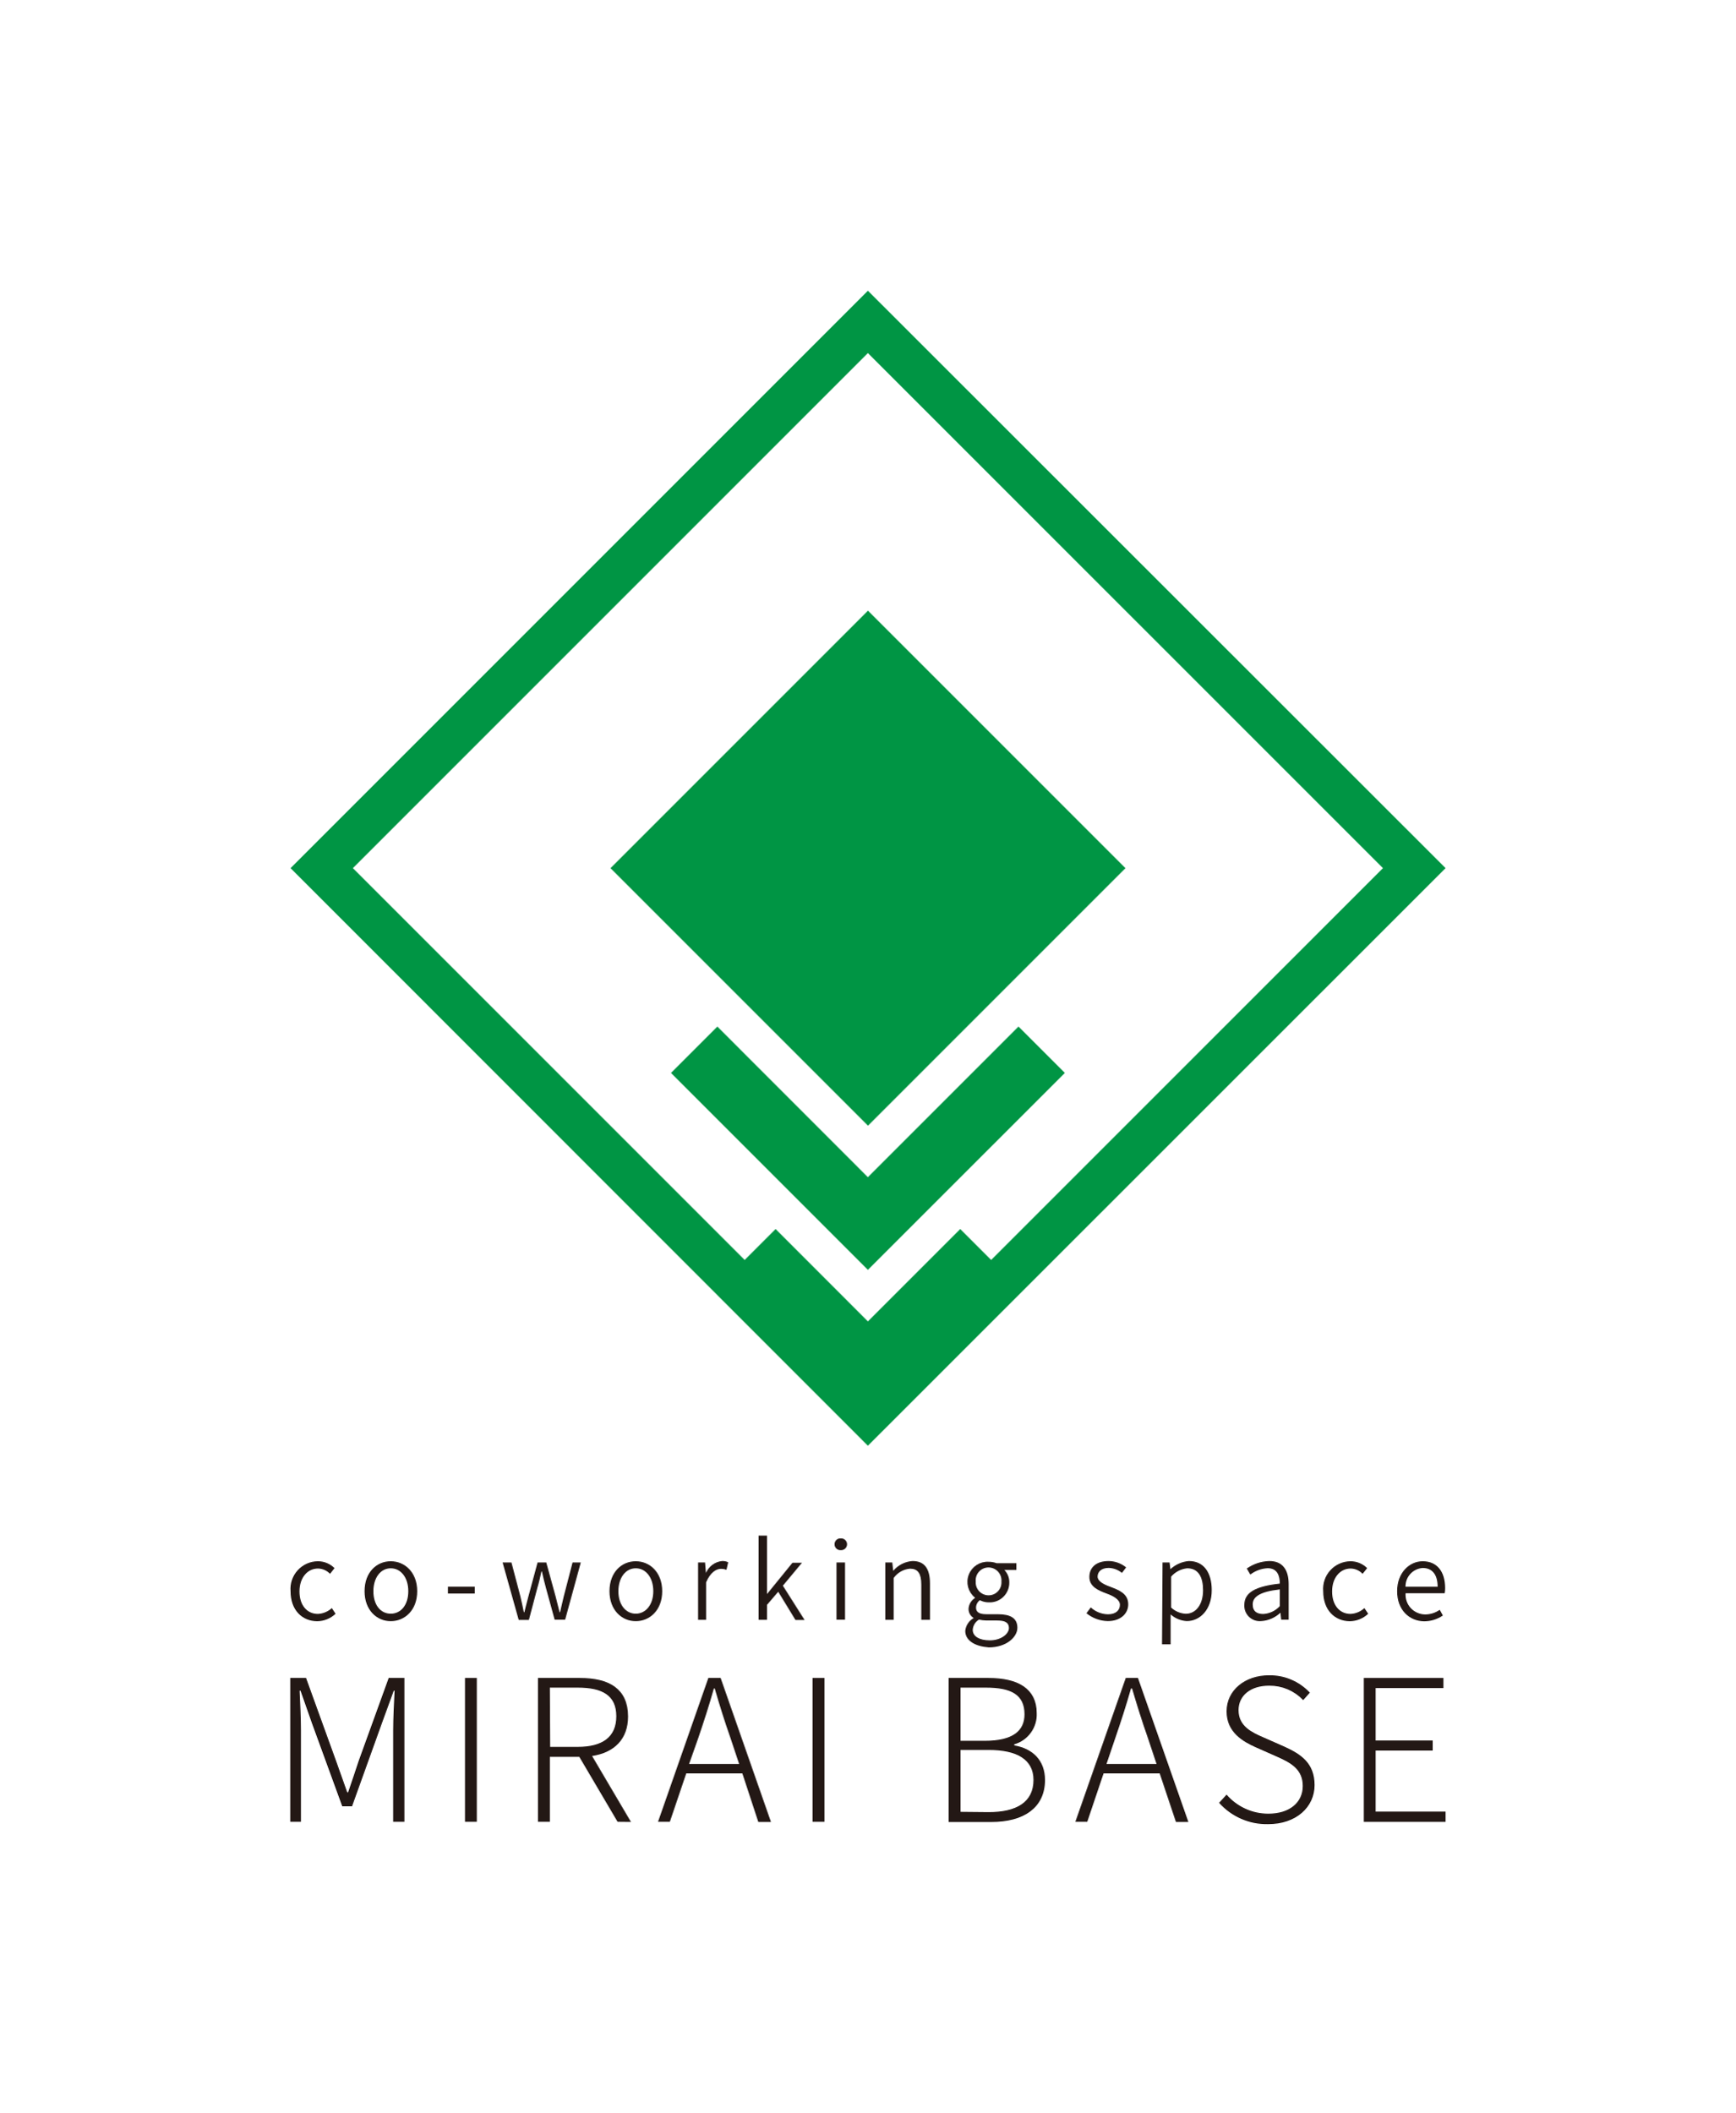
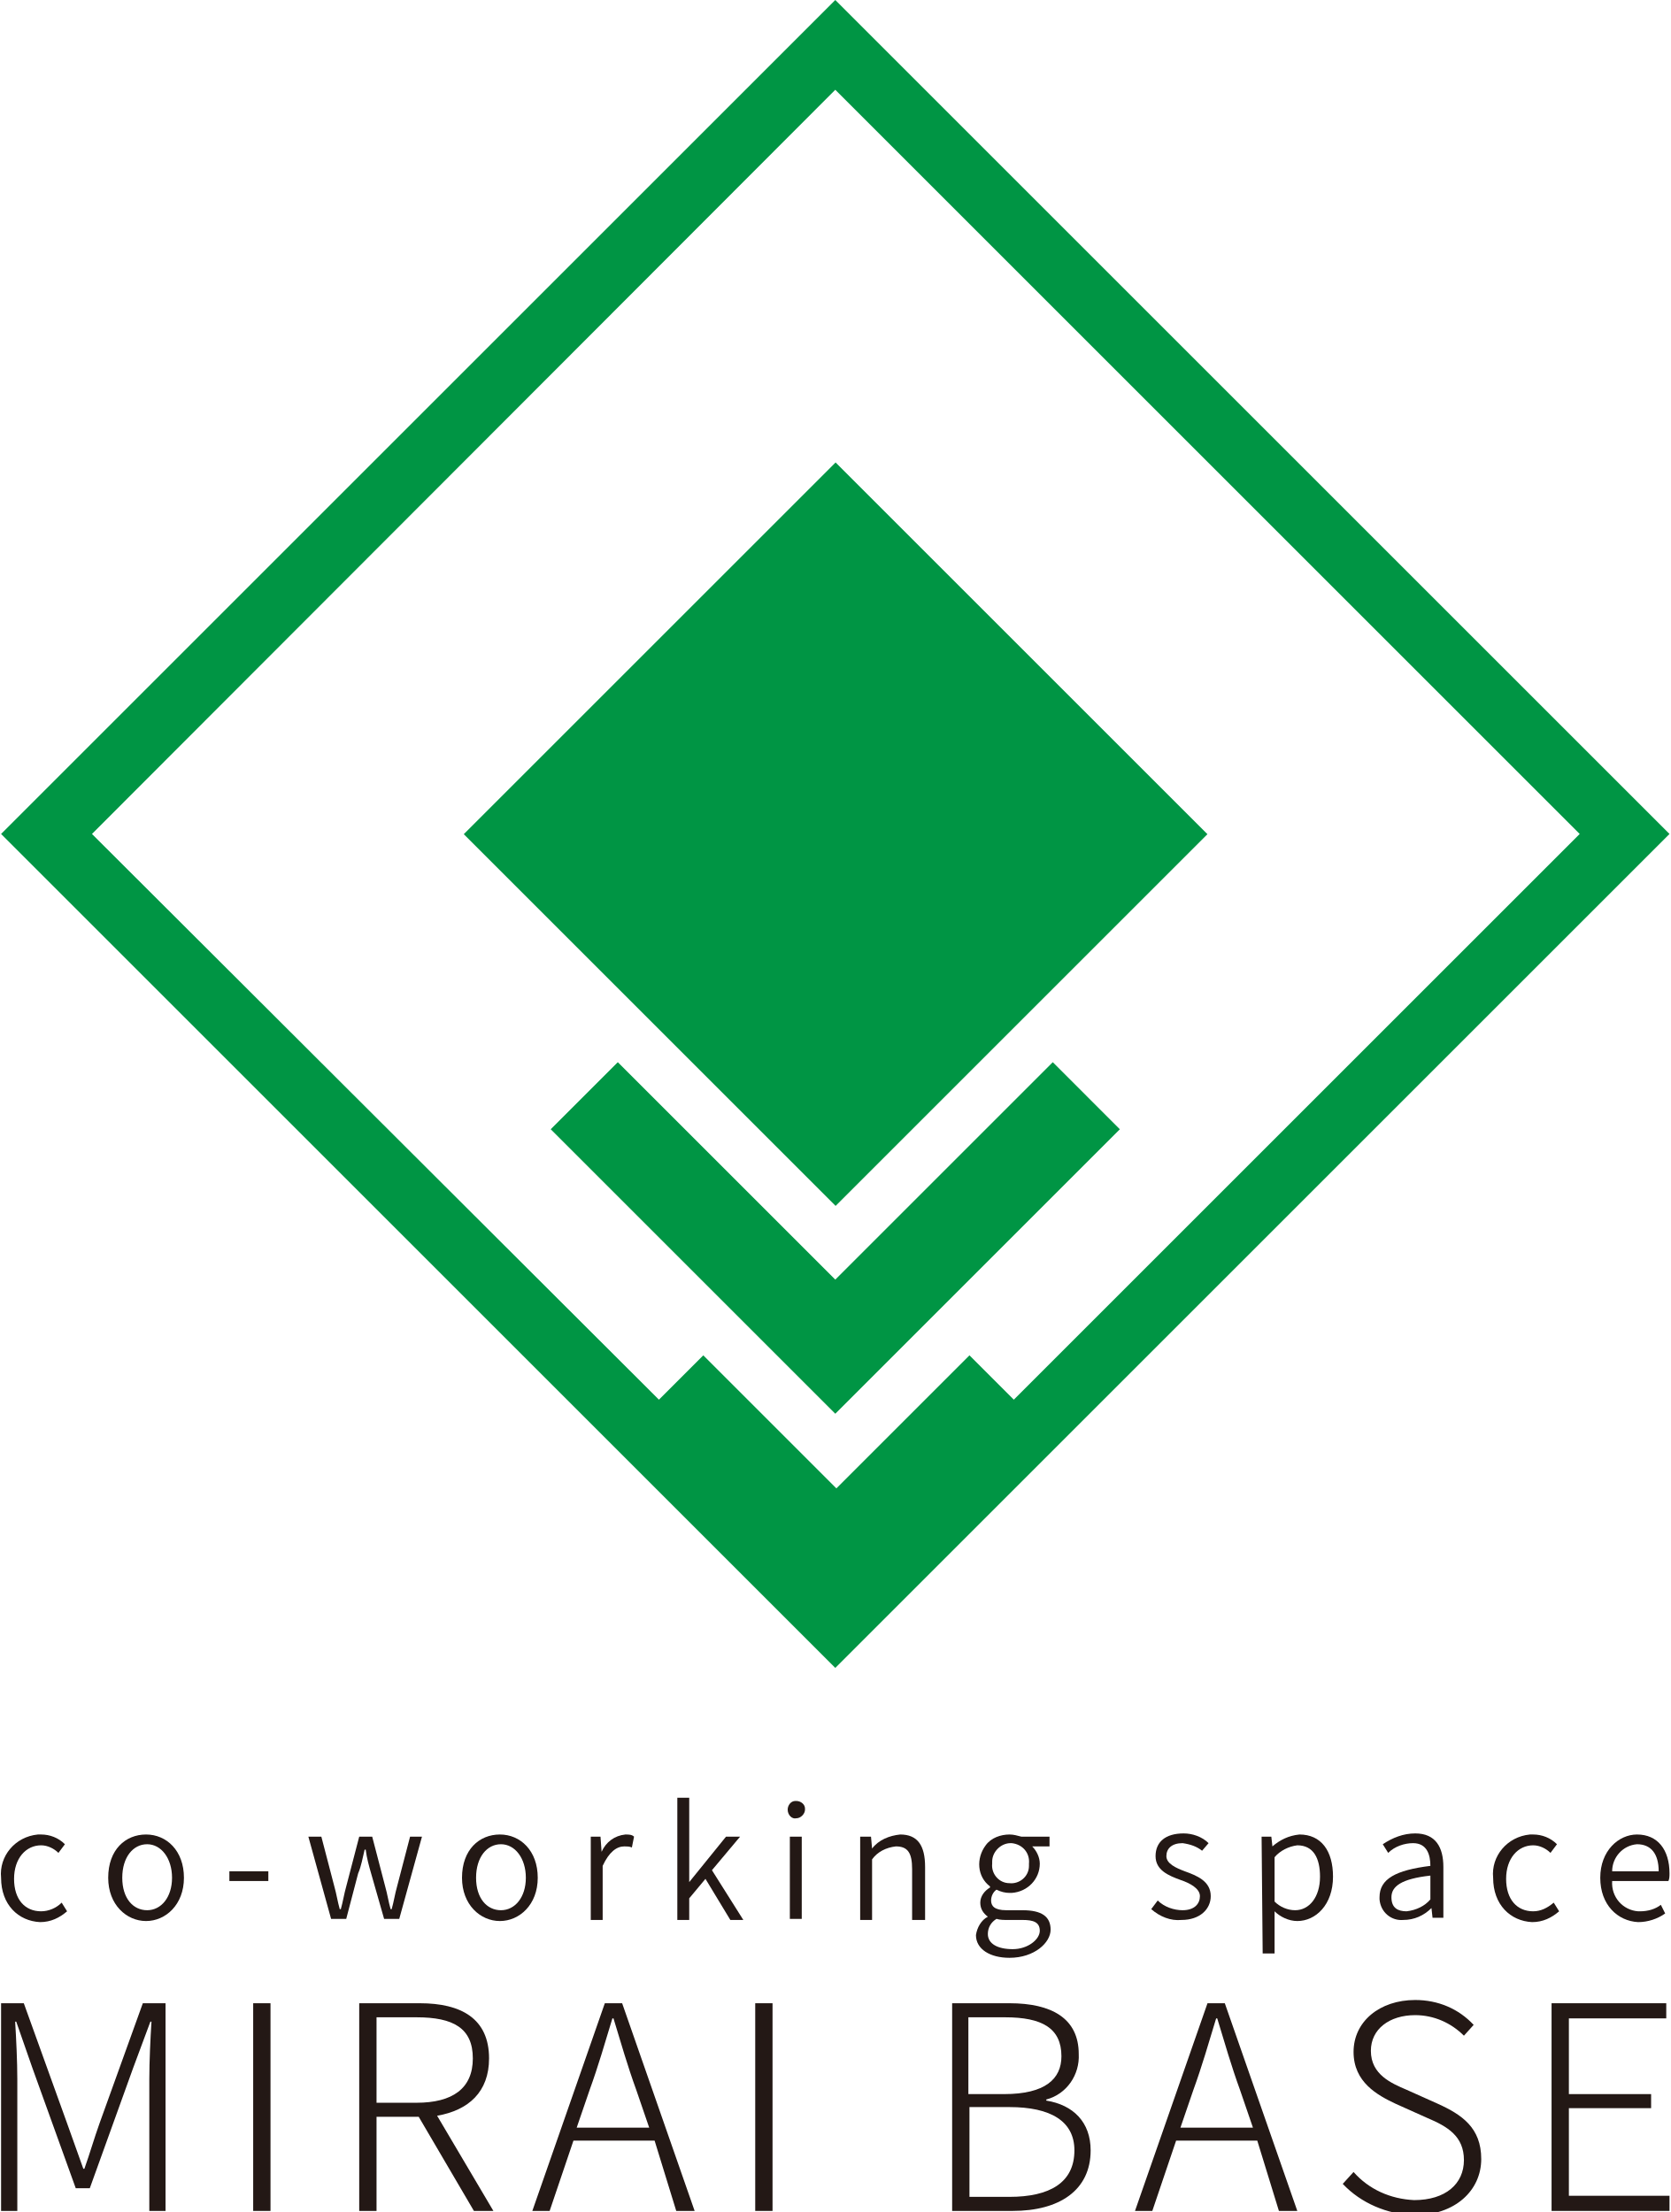
- <svg xmlns="http://www.w3.org/2000/svg" id="レイヤー_1" data-name="レイヤー 1" viewBox="0 0 231.75 281.96">
-   <defs>
-     <style>.cls-1{fill:#231815;}.cls-2{fill:#009544;}</style>
-   </defs>
-   <path class="cls-1" d="M38.75,224h2.11l4,11.05,1.5,4.22h.11c.5-1.4.94-2.82,1.42-4.22l4-11.05h2.1V243.2h-1.5V231c0-1.58.11-3.69.19-5.3h-.11L51,230l-4,11.13H45.69L41.63,230l-1.51-4.3H40c.08,1.61.18,3.72.18,5.3V243.2H38.75Z" />
-   <path class="cls-1" d="M62.08,224h1.58V243.2H62.08Z" />
-   <path class="cls-1" d="M82.45,243.2l-5.11-8.67H73.41v8.67H71.82V224h5.62c3.82,0,6.41,1.4,6.41,5.14,0,3.06-1.87,4.83-4.8,5.28l5.19,8.8Zm-9-10h3.66c3.33,0,5.17-1.32,5.17-4.09s-1.84-3.82-5.17-3.82H73.41Z" />
-   <path class="cls-1" d="M99.11,236.74H91.62l-2.19,6.46H87.85L94.57,224h1.64l6.72,19.22h-1.69Zm-.43-1.26L97.52,232c-.79-2.24-1.42-4.27-2.1-6.6h-.11c-.66,2.33-1.32,4.36-2.08,6.6L92,235.48Z" />
-   <path class="cls-1" d="M108.48,224h1.59V243.2h-1.59Z" />
-   <path class="cls-1" d="M126.65,224H132c3.88,0,6.41,1.42,6.41,4.67a4.13,4.13,0,0,1-3,4.19V233c2.48.43,4.11,2,4.11,4.62,0,3.71-2.85,5.61-7.17,5.61h-5.7Zm4.8,8.39c3.8,0,5.33-1.35,5.33-3.54,0-2.61-1.77-3.56-5.17-3.56h-3.37v7.1Zm.53,9.52c3.72,0,6-1.32,6-4.3,0-2.69-2.17-4-6-4h-3.74v8.26Z" />
-   <path class="cls-1" d="M154.83,236.74h-7.49l-2.18,6.46h-1.59L150.3,224h1.63l6.73,19.22H157Zm-.42-1.26L153.25,232c-.79-2.24-1.42-4.27-2.11-6.6H151c-.66,2.33-1.32,4.36-2.09,6.6l-1.18,3.48Z" />
-   <path class="cls-1" d="M162.76,240.67l1-1.1a7.38,7.38,0,0,0,5.56,2.55c2.85,0,4.61-1.5,4.61-3.69s-1.5-3.06-3.4-3.9l-2.87-1.27c-1.71-.76-3.9-2-3.9-4.8s2.42-4.82,5.69-4.82a7.33,7.33,0,0,1,5.43,2.32l-.89,1a6.19,6.19,0,0,0-4.54-1.93c-2.45,0-4.09,1.29-4.09,3.27,0,2.19,1.88,3,3.27,3.61l2.88,1.27c2.19,1,4,2.19,4,5.12s-2.45,5.22-6.22,5.22A8.53,8.53,0,0,1,162.76,240.67Z" />
-   <path class="cls-1" d="M182.08,224h10.63v1.35h-9.05v7h7.62v1.34h-7.62v8.15H193v1.37H182.08Z" />
-   <path class="cls-1" d="M38.79,212.42a3.69,3.69,0,0,1,3.64-4,3.13,3.13,0,0,1,2.23.92l-.6.76a2.3,2.3,0,0,0-1.59-.71c-1.43,0-2.49,1.23-2.49,3.06s1,3,2.46,3a2.94,2.94,0,0,0,1.86-.78l.5.76a3.63,3.63,0,0,1-2.46,1C40.33,216.41,38.79,214.94,38.79,212.42Z" />
-   <path class="cls-1" d="M48.67,212.42c0-2.56,1.64-4,3.5-4s3.53,1.47,3.53,4-1.66,4-3.53,4S48.67,214.94,48.67,212.42Zm5.84,0c0-1.83-1-3.06-2.34-3.06s-2.32,1.23-2.32,3.06.95,3,2.32,3S54.51,214.23,54.51,212.42Z" />
-   <path class="cls-1" d="M59.8,211.82h3.58v.91H59.8Z" />
-   <path class="cls-1" d="M67.1,208.58h1.18l1.2,4.55c.17.72.31,1.4.46,2.1H70c.19-.7.34-1.38.54-2.1l1.23-4.55h1.16l1.25,4.55c.18.72.35,1.4.53,2.1h.06c.17-.7.31-1.38.49-2.1l1.18-4.55h1.1l-2.09,7.64h-1.4L72.89,212c-.21-.74-.36-1.43-.54-2.21h-.07c-.17.78-.33,1.5-.55,2.22l-1.12,4.24H69.25Z" />
-   <path class="cls-1" d="M81.37,212.42c0-2.56,1.64-4,3.51-4s3.53,1.47,3.53,4-1.66,4-3.53,4S81.37,214.94,81.37,212.42Zm5.85,0c0-1.83-1-3.06-2.34-3.06s-2.32,1.23-2.32,3.06,1,3,2.32,3S87.22,214.23,87.22,212.42Z" />
-   <path class="cls-1" d="M93.2,208.58h.93l.12,1.4h0a2.63,2.63,0,0,1,2.16-1.59,1.61,1.61,0,0,1,.81.17l-.23,1a2.05,2.05,0,0,0-.72-.13c-.65,0-1.44.48-2,1.81v5H93.2Z" />
-   <path class="cls-1" d="M101.28,205h1.12v7.8h0l3.4-4.18h1.27l-2.55,3.06,2.9,4.58H106.2l-2.3-3.77-1.5,1.75v2h-1.12Z" />
-   <path class="cls-1" d="M111.42,206.16a.77.77,0,0,1,.84-.79.78.78,0,0,1,.83.79.79.79,0,0,1-.83.78A.78.78,0,0,1,111.42,206.16Zm.26,2.42h1.14v7.64h-1.14Z" />
-   <path class="cls-1" d="M118.2,208.58h.93l.12,1.12h0a3.71,3.71,0,0,1,2.58-1.31c1.59,0,2.33,1,2.33,3v4.85H123v-4.71c0-1.47-.45-2.12-1.51-2.12a3,3,0,0,0-2.18,1.25v5.58H118.2Z" />
-   <path class="cls-1" d="M128.87,217.71A2.22,2.22,0,0,1,130,216v0a1.4,1.4,0,0,1-.69-1.26,1.83,1.83,0,0,1,.85-1.41v-.06a2.69,2.69,0,0,1,1.83-4.78,3.11,3.11,0,0,1,1.07.19h2.64v.9h-1.61a2.29,2.29,0,0,1,.66,1.65,2.62,2.62,0,0,1-2.76,2.68,2.56,2.56,0,0,1-1.17-.29,1.23,1.23,0,0,0-.51,1c0,.5.31.87,1.36.87h1.53c1.75,0,2.63.55,2.63,1.81s-1.49,2.62-3.81,2.62C130.14,219.78,128.87,219,128.87,217.71Zm5.83-.38c0-.75-.55-1-1.6-1h-1.4a5,5,0,0,1-1-.12,1.7,1.7,0,0,0-.83,1.37c0,.85.85,1.4,2.29,1.4S134.7,218.15,134.7,217.33Zm-1-6.21a1.73,1.73,0,0,0-1.72-1.87,1.71,1.71,0,0,0-1.71,1.87,1.72,1.72,0,1,0,3.43,0Z" />
-   <path class="cls-1" d="M145.05,215.36l.58-.78a3.45,3.45,0,0,0,2.31.92c1.06,0,1.58-.56,1.58-1.27s-.92-1.19-1.78-1.5c-1.09-.4-2.3-.91-2.3-2.21s.94-2.13,2.59-2.13a3.79,3.79,0,0,1,2.32.85l-.56.74a2.92,2.92,0,0,0-1.76-.67c-1,0-1.49.53-1.49,1.16s.85,1.06,1.73,1.37c1.11.44,2.36.88,2.36,2.33,0,1.22-1,2.24-2.73,2.24A4.66,4.66,0,0,1,145.05,215.36Z" />
-   <path class="cls-1" d="M155.21,208.58h.94l.11.9h0a4.17,4.17,0,0,1,2.46-1.09c2,0,3.06,1.54,3.06,3.89,0,2.61-1.57,4.13-3.34,4.13a3.59,3.59,0,0,1-2.15-.89l0,1.34v2.65h-1.15Zm5.41,3.71c0-1.73-.6-2.93-2.12-2.93a3.3,3.3,0,0,0-2.14,1.11v4.13a3.07,3.07,0,0,0,1.95.83C159.64,215.43,160.62,214.23,160.62,212.29Z" />
-   <path class="cls-1" d="M166.13,214.26c0-1.67,1.46-2.49,4.74-2.86,0-1-.31-2.05-1.62-2.05a4.14,4.14,0,0,0-2.32.85l-.47-.81a5.53,5.53,0,0,1,3-1c1.85,0,2.59,1.26,2.59,3.09v4.74h-1l-.1-.93h0a4.11,4.11,0,0,1-2.57,1.12A2.06,2.06,0,0,1,166.13,214.26Zm4.74.15v-2.23c-2.7.31-3.62,1-3.62,2s.64,1.28,1.42,1.28A3.26,3.26,0,0,0,170.87,214.41Z" />
-   <path class="cls-1" d="M176.66,212.42a3.69,3.69,0,0,1,3.63-4,3.15,3.15,0,0,1,2.24.92l-.61.76a2.27,2.27,0,0,0-1.58-.71c-1.43,0-2.49,1.23-2.49,3.06s1,3,2.46,3a2.89,2.89,0,0,0,1.85-.78l.51.76a3.67,3.67,0,0,1-2.46,1C178.2,216.41,176.66,214.94,176.66,212.42Z" />
-   <path class="cls-1" d="M186.53,212.42c0-2.49,1.66-4,3.41-4,1.91,0,3,1.37,3,3.58a3.54,3.54,0,0,1-.06.69h-5.22a2.64,2.64,0,0,0,2.62,2.83,3.39,3.39,0,0,0,1.94-.62l.42.76a4.47,4.47,0,0,1-2.5.78C188.15,216.41,186.53,214.92,186.53,212.42Zm5.41-.6c0-1.64-.74-2.5-2-2.5a2.46,2.46,0,0,0-2.29,2.5Z" />
-   <path class="cls-2" d="M115.87,38.81,38.79,115.89,115.87,193,193,115.89Zm0,8.32,68.77,68.76L132.33,168.2l-4.13-4.13L115.87,176.4l-12.32-12.33-4.13,4.13L47.11,115.89Z" />
-   <rect class="cls-2" x="91.57" y="91.59" width="48.62" height="48.62" transform="translate(-48.01 115.88) rotate(-45)" />
-   <polygon class="cls-2" points="115.87 157.15 95.77 137.04 89.58 143.23 115.87 169.52 142.17 143.23 135.98 137.04 115.87 157.15" />
+ <svg xmlns="http://www.w3.org/2000/svg" version="1.1" id="レイヤー_1" x="0px" y="0px" viewBox="0 0 154.4 204.5" style="enable-background:new 0 0 154.4 204.5;" xml:space="preserve">
+   <style type="text/css">
+ 	.st0{fill:#231815;}
+ 	.st1{fill:#009544;}
+ </style>
+   <path class="st0" d="M0.1,185.2h2.1l4,11.1l1.5,4.2h0.1c0.5-1.4,0.9-2.8,1.4-4.2l4-11.1h2.1v19.2h-1.5v-12.2c0-1.6,0.1-3.7,0.2-5.3  h-0.1l-1.6,4.3l-4,11.1H7L3,191.2l-1.5-4.3H1.4c0.1,1.6,0.2,3.7,0.2,5.3v12.2H0.1V185.2z" />
+   <path class="st0" d="M23.4,185.2H25v19.2h-1.6V185.2z" />
+   <path class="st0" d="M43.8,204.4l-5.1-8.7h-3.9v8.7h-1.6v-19.2h5.6c3.8,0,6.4,1.4,6.4,5.1c0,3.1-1.9,4.8-4.8,5.3l5.2,8.8L43.8,204.4  z M34.8,194.4h3.7c3.3,0,5.2-1.3,5.2-4.1s-1.8-3.8-5.2-3.8h-3.7L34.8,194.4z" />
+   <path class="st0" d="M60.5,197.9H53l-2.2,6.5h-1.6l6.7-19.2h1.6l6.7,19.2h-1.7L60.5,197.9z M60,196.7l-1.2-3.5  c-0.8-2.2-1.4-4.3-2.1-6.6h-0.1c-0.7,2.3-1.3,4.4-2.1,6.6l-1.2,3.5L60,196.7z" />
+   <path class="st0" d="M69.8,185.2h1.6v19.2h-1.6V185.2z" />
+   <path class="st0" d="M88,185.2h5.3c3.9,0,6.4,1.4,6.4,4.7c0.1,1.9-1.1,3.7-3,4.2v0.1c2.5,0.4,4.1,2,4.1,4.6c0,3.7-2.9,5.6-7.2,5.6  H88L88,185.2z M92.8,193.6c3.8,0,5.3-1.4,5.3-3.5c0-2.6-1.8-3.6-5.2-3.6h-3.4v7.1L92.8,193.6z M93.3,203.1c3.7,0,6-1.3,6-4.3  c0-2.7-2.2-4-6-4h-3.7v8.3L93.3,203.1z" />
+   <path class="st0" d="M116.2,197.9h-7.5l-2.2,6.5h-1.6l6.7-19.2h1.6l6.7,19.2h-1.7L116.2,197.9z M115.8,196.7l-1.2-3.5  c-0.8-2.2-1.4-4.3-2.1-6.6h-0.1c-0.7,2.3-1.3,4.4-2.1,6.6l-1.2,3.5L115.8,196.7z" />
+   <path class="st0" d="M124.1,201.9l1-1.1c1.4,1.6,3.4,2.5,5.6,2.6c2.9,0,4.6-1.5,4.6-3.7s-1.5-3.1-3.4-3.9l-2.9-1.3  c-1.7-0.8-3.9-2-3.9-4.8s2.4-4.8,5.7-4.8c2.1,0,4,0.8,5.4,2.3l-0.9,1c-1.2-1.2-2.8-1.9-4.5-1.9c-2.4,0-4.1,1.3-4.1,3.3  c0,2.2,1.9,3,3.3,3.6l2.9,1.3c2.2,1,4,2.2,4,5.1s-2.4,5.2-6.2,5.2C128.2,204.7,125.8,203.7,124.1,201.9z" />
+   <path class="st0" d="M143.4,185.2h10.6v1.4H145v7h7.6v1.3H145v8.1h9.3v1.4h-10.9V185.2z" />
+   <path class="st0" d="M0.1,173.6c-0.2-2,1.3-3.8,3.4-4c0.1,0,0.2,0,0.3,0c0.8,0,1.6,0.3,2.2,0.9l-0.6,0.8c-0.4-0.4-1-0.7-1.6-0.7  c-1.4,0-2.5,1.2-2.5,3.1s1,3,2.5,3c0.7,0,1.4-0.3,1.9-0.8l0.5,0.8c-0.7,0.6-1.5,1-2.5,1C1.7,177.6,0.1,176.1,0.1,173.6z" />
+   <path class="st0" d="M10,173.6c0-2.6,1.6-4,3.5-4s3.5,1.5,3.5,4s-1.7,4-3.5,4S10,176.1,10,173.6z M15.9,173.6c0-1.8-1-3.1-2.3-3.1  s-2.3,1.2-2.3,3.1s1,3,2.3,3S15.9,175.4,15.9,173.6z" />
+   <path class="st0" d="M21.2,173h3.6v0.9h-3.6V173z" />
+   <path class="st0" d="M28.5,169.8h1.2l1.2,4.6c0.2,0.7,0.3,1.4,0.5,2.1h0.1c0.2-0.7,0.3-1.4,0.5-2.1l1.2-4.6h1.2l1.2,4.6  c0.2,0.7,0.3,1.4,0.5,2.1h0.1c0.2-0.7,0.3-1.4,0.5-2.1l1.2-4.6h1.1l-2.1,7.6h-1.4l-1.2-4.2c-0.2-0.7-0.4-1.4-0.5-2.2h-0.1  c-0.2,0.8-0.3,1.5-0.6,2.2l-1.1,4.2h-1.4L28.5,169.8z" />
+   <path class="st0" d="M42.7,173.6c0-2.6,1.6-4,3.5-4s3.5,1.5,3.5,4s-1.7,4-3.5,4S42.7,176.1,42.7,173.6z M48.6,173.6  c0-1.8-1-3.1-2.3-3.1s-2.3,1.2-2.3,3.1s1,3,2.3,3S48.6,175.4,48.6,173.6z" />
+   <path class="st0" d="M54.6,169.8h0.9l0.1,1.4l0,0c0.4-0.9,1.2-1.5,2.2-1.6c0.3,0,0.6,0,0.8,0.2l-0.2,1c-0.2-0.1-0.5-0.1-0.7-0.1  c-0.7,0-1.4,0.5-2,1.8v5h-1.1V169.8z" />
+   <path class="st0" d="M62.6,166.2h1.1v7.8l0,0l3.4-4.2h1.3l-2.6,3.1l2.9,4.6h-1.2l-2.3-3.8l-1.5,1.8v2h-1.1L62.6,166.2z" />
+   <path class="st0" d="M72.8,167.3c0-0.4,0.3-0.8,0.7-0.8c0,0,0.1,0,0.1,0c0.4,0,0.8,0.3,0.8,0.7c0,0,0,0,0,0.1c0,0.4-0.4,0.8-0.8,0.8  c0,0,0,0,0,0C73.2,168.2,72.8,167.8,72.8,167.3C72.8,167.4,72.8,167.4,72.8,167.3z M73,169.8h1.1v7.6H73V169.8z" />
+   <path class="st0" d="M79.6,169.8h0.9l0.1,1.1l0,0c0.6-0.8,1.6-1.2,2.6-1.3c1.6,0,2.3,1,2.3,3v4.9h-1.2v-4.7c0-1.5-0.4-2.1-1.5-2.1  c-0.9,0.1-1.7,0.5-2.2,1.2v5.6h-1.1V169.8z" />
+   <path class="st0" d="M90.2,178.9c0.1-0.7,0.5-1.4,1.1-1.7l0,0c-0.4-0.3-0.7-0.7-0.7-1.3c0-0.6,0.4-1.1,0.9-1.4v-0.1  c-1.2-0.9-1.3-2.6-0.4-3.8c0.5-0.7,1.4-1,2.2-1c0.4,0,0.7,0.1,1.1,0.2h2.6v0.9h-1.6c0.4,0.4,0.7,1,0.7,1.6c0,1.4-1.1,2.6-2.6,2.7  c-0.1,0-0.1,0-0.2,0c-0.4,0-0.8-0.1-1.2-0.3c-0.3,0.2-0.5,0.6-0.5,1c0,0.5,0.3,0.9,1.4,0.9h1.5c1.8,0,2.6,0.6,2.6,1.8  s-1.5,2.6-3.8,2.6C91.5,181,90.2,180.2,90.2,178.9z M96.1,178.5c0-0.8-0.6-1-1.6-1h-1.4c-0.3,0-0.7,0-1-0.1  c-0.5,0.3-0.8,0.8-0.8,1.4c0,0.9,0.9,1.4,2.3,1.4S96.1,179.3,96.1,178.5z M95.1,172.3c0.1-1-0.6-1.8-1.6-1.9c0,0-0.1,0-0.1,0  c-0.9,0-1.7,0.8-1.7,1.7c0,0.1,0,0.1,0,0.2c-0.1,0.9,0.6,1.8,1.6,1.8c0.9,0.1,1.8-0.6,1.8-1.6C95.1,172.5,95.1,172.4,95.1,172.3  L95.1,172.3z" />
+   <path class="st0" d="M106.4,176.5l0.6-0.8c0.6,0.6,1.5,0.9,2.3,0.9c1.1,0,1.6-0.6,1.6-1.3s-0.9-1.2-1.8-1.5  c-1.1-0.4-2.3-0.9-2.3-2.2s0.9-2.1,2.6-2.1c0.8,0,1.7,0.3,2.3,0.9l-0.6,0.7c-0.5-0.4-1.1-0.6-1.8-0.7c-1,0-1.5,0.5-1.5,1.2  s0.9,1.1,1.7,1.4c1.1,0.4,2.4,0.9,2.4,2.3c0,1.2-1,2.2-2.7,2.2C108.2,177.6,107.2,177.2,106.4,176.5z" />
+   <path class="st0" d="M116.6,169.8h0.9l0.1,0.9l0,0c0.7-0.6,1.5-1,2.5-1.1c2,0,3.1,1.5,3.1,3.9c0,2.6-1.6,4.1-3.3,4.1  c-0.8,0-1.6-0.4-2.1-0.9v1.3v2.6h-1.1L116.6,169.8z M122,173.5c0-1.7-0.6-2.9-2.1-2.9c-0.8,0.1-1.6,0.5-2.1,1.1v4.1  c0.5,0.5,1.2,0.8,1.9,0.8C121,176.6,122,175.4,122,173.5L122,173.5z" />
+   <path class="st0" d="M127.5,175.4c0-1.7,1.5-2.5,4.7-2.9c0-1-0.3-2.1-1.6-2.1c-0.8,0-1.7,0.3-2.3,0.9l-0.5-0.8c0.9-0.6,1.9-1,3-1  c1.9,0,2.6,1.3,2.6,3.1v4.7h-1l-0.1-0.9l0,0c-0.7,0.7-1.6,1.1-2.6,1.1c-1.1,0.1-2.1-0.7-2.2-1.9  C127.5,175.6,127.5,175.5,127.5,175.4z M132.2,175.6v-2.2c-2.7,0.3-3.6,1-3.6,2s0.6,1.3,1.4,1.3  C130.9,176.6,131.7,176.2,132.2,175.6L132.2,175.6z" />
+   <path class="st0" d="M138,173.6c-0.2-2,1.3-3.8,3.4-4c0.1,0,0.2,0,0.3,0c0.8,0,1.6,0.3,2.2,0.9l-0.6,0.8c-0.4-0.4-1-0.7-1.6-0.7  c-1.4,0-2.5,1.2-2.5,3.1s1,3,2.5,3c0.7,0,1.3-0.3,1.9-0.8l0.5,0.8c-0.7,0.6-1.5,1-2.5,1C139.6,177.6,138,176.1,138,173.6z" />
+   <path class="st0" d="M147.9,173.6c0-2.5,1.7-4,3.4-4c1.9,0,3,1.4,3,3.6c0,0.2,0,0.5-0.1,0.7H149c-0.1,1.5,1,2.7,2.4,2.8  c0.1,0,0.1,0,0.2,0c0.7,0,1.4-0.2,1.9-0.6l0.4,0.8c-0.7,0.5-1.6,0.8-2.5,0.8C149.5,177.6,147.9,176.1,147.9,173.6z M153.3,173  c0-1.6-0.7-2.5-2-2.5c-1.3,0.1-2.3,1.2-2.3,2.5H153.3z" />
+   <path class="st1" d="M77.2,0L0.1,77.1l77.1,77.1l77.1-77.1L77.2,0z M77.2,8.3L146,77.1l-52.3,52.3l-4.1-4.1l-12.3,12.3l-12.3-12.3  l-4.1,4.1L8.5,77.1L77.2,8.3z" />
+   <rect x="52.9" y="52.8" transform="matrix(0.7071 -0.7071 0.7071 0.7071 -31.877 77.1911)" class="st1" width="48.6" height="48.6" />
+   <polygon class="st1" points="77.2,118.3 57.1,98.2 50.9,104.4 77.2,130.7 103.5,104.4 97.3,98.2 " />
</svg>
